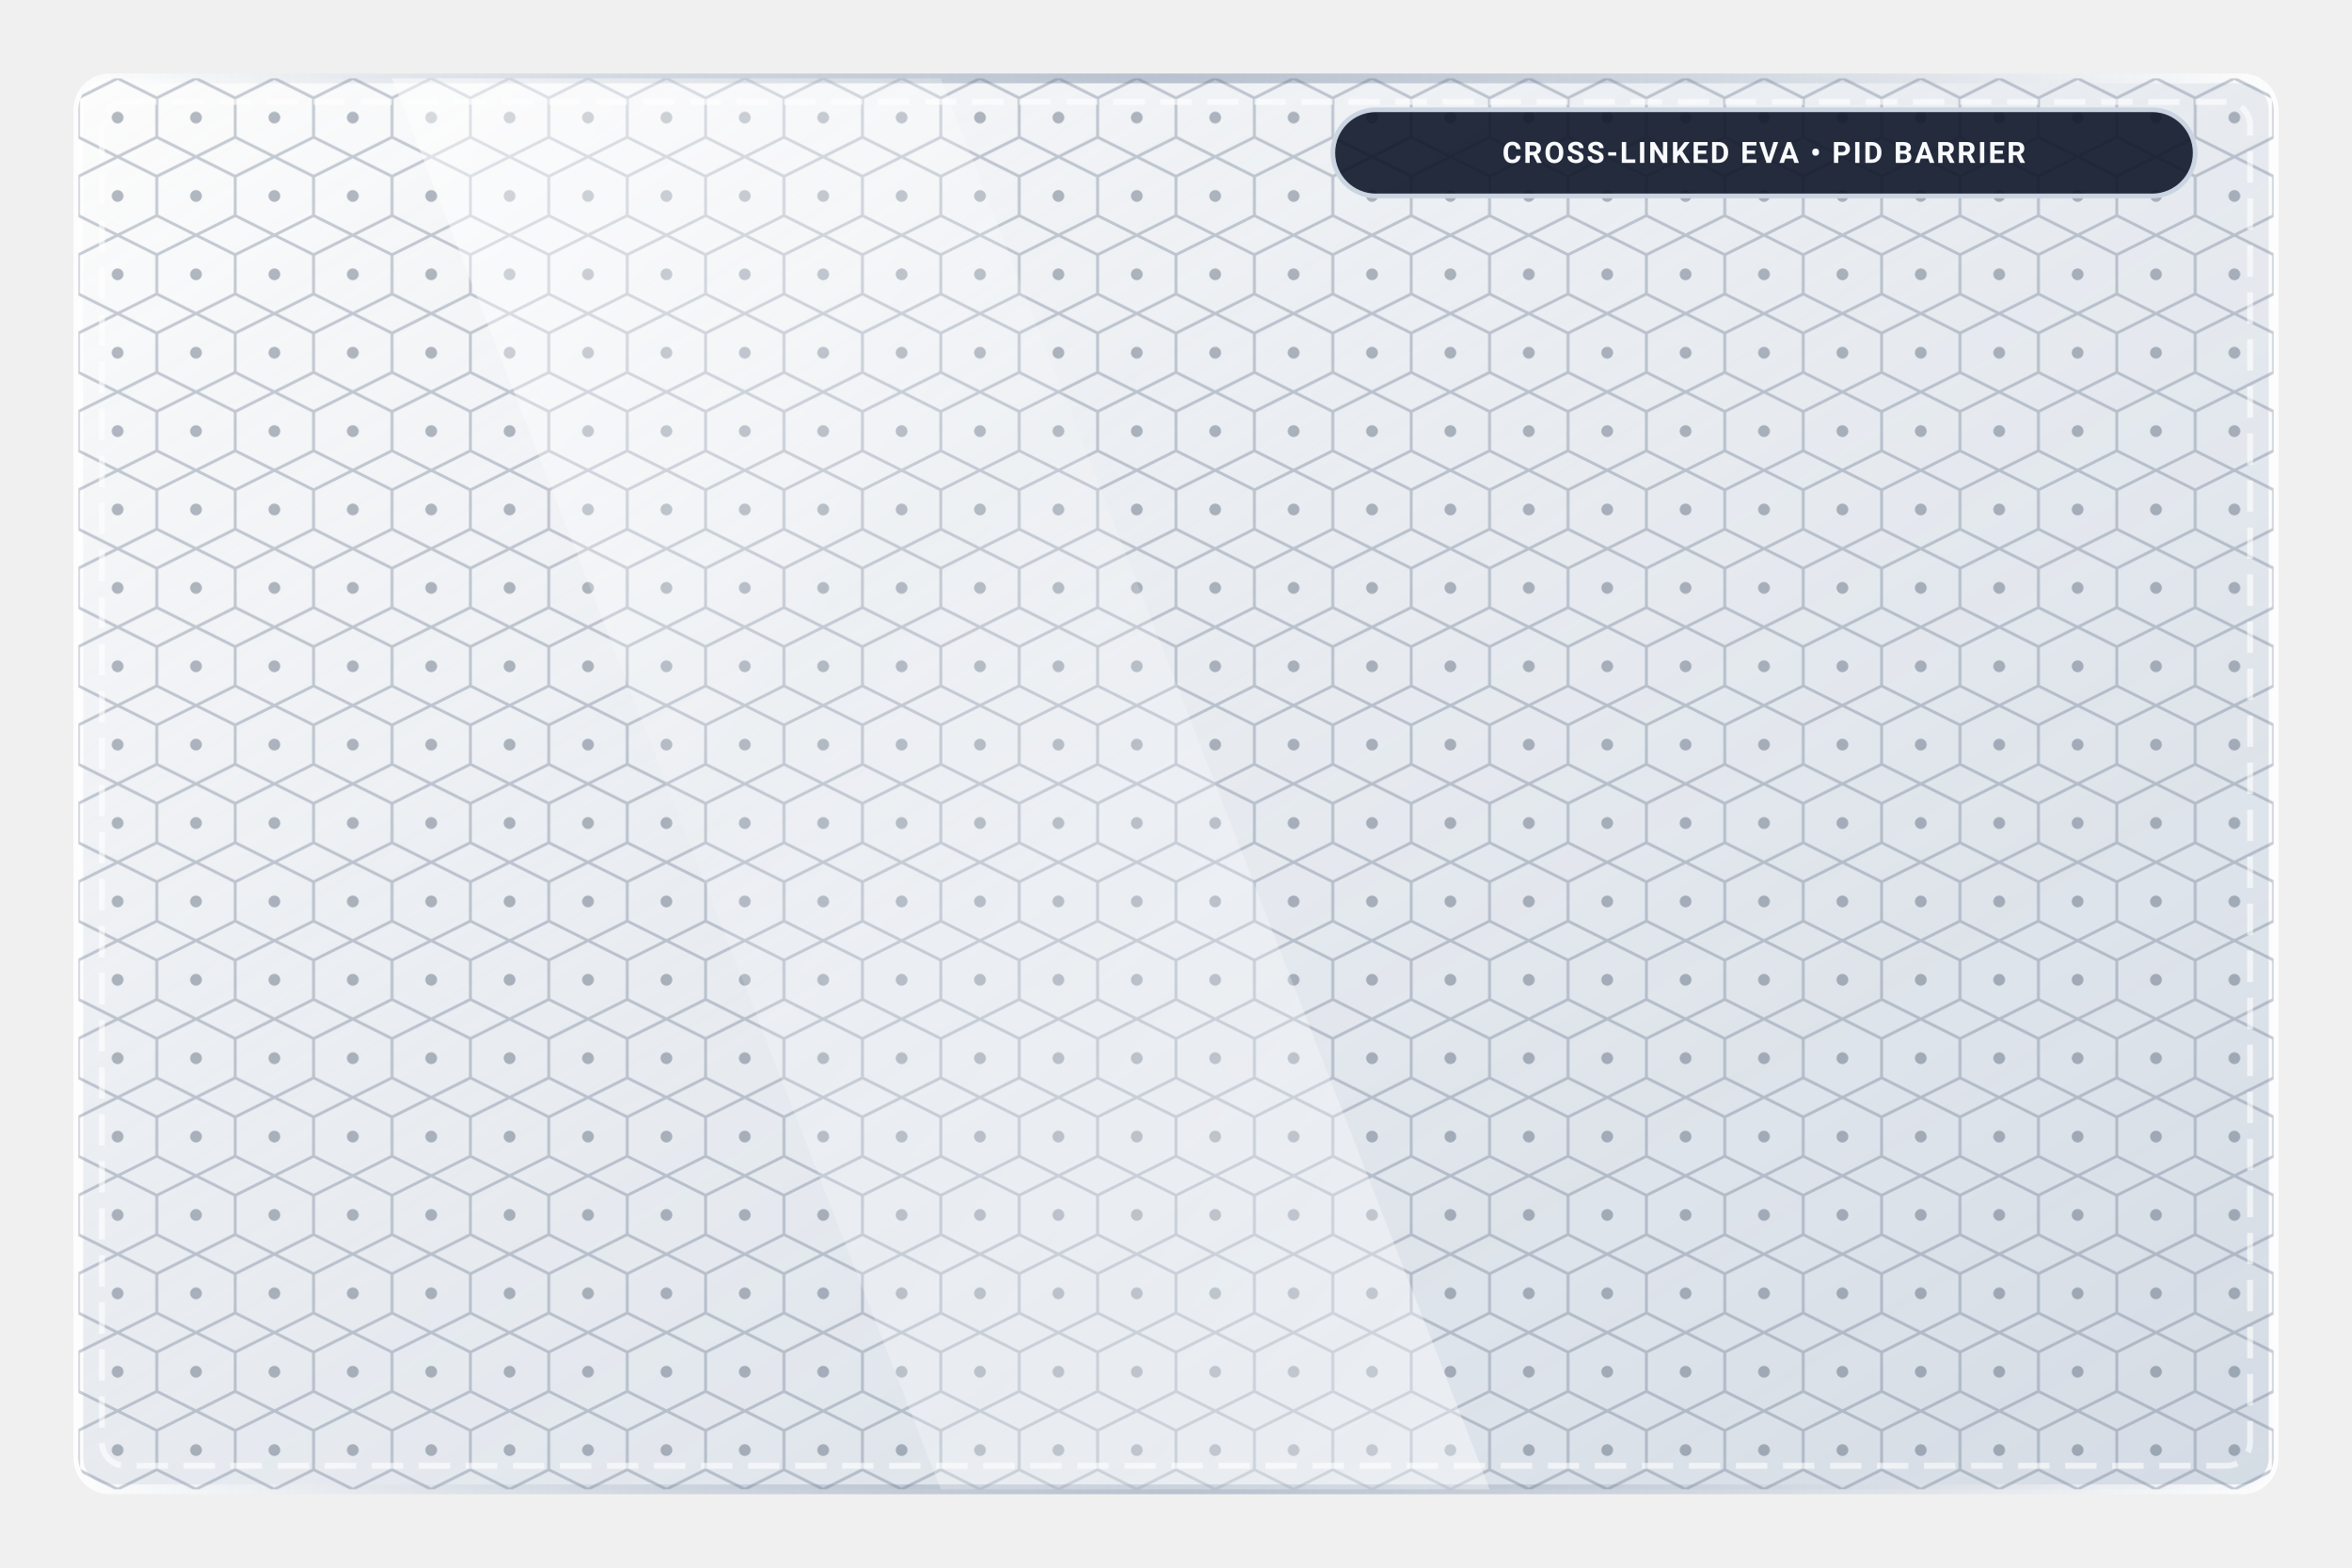
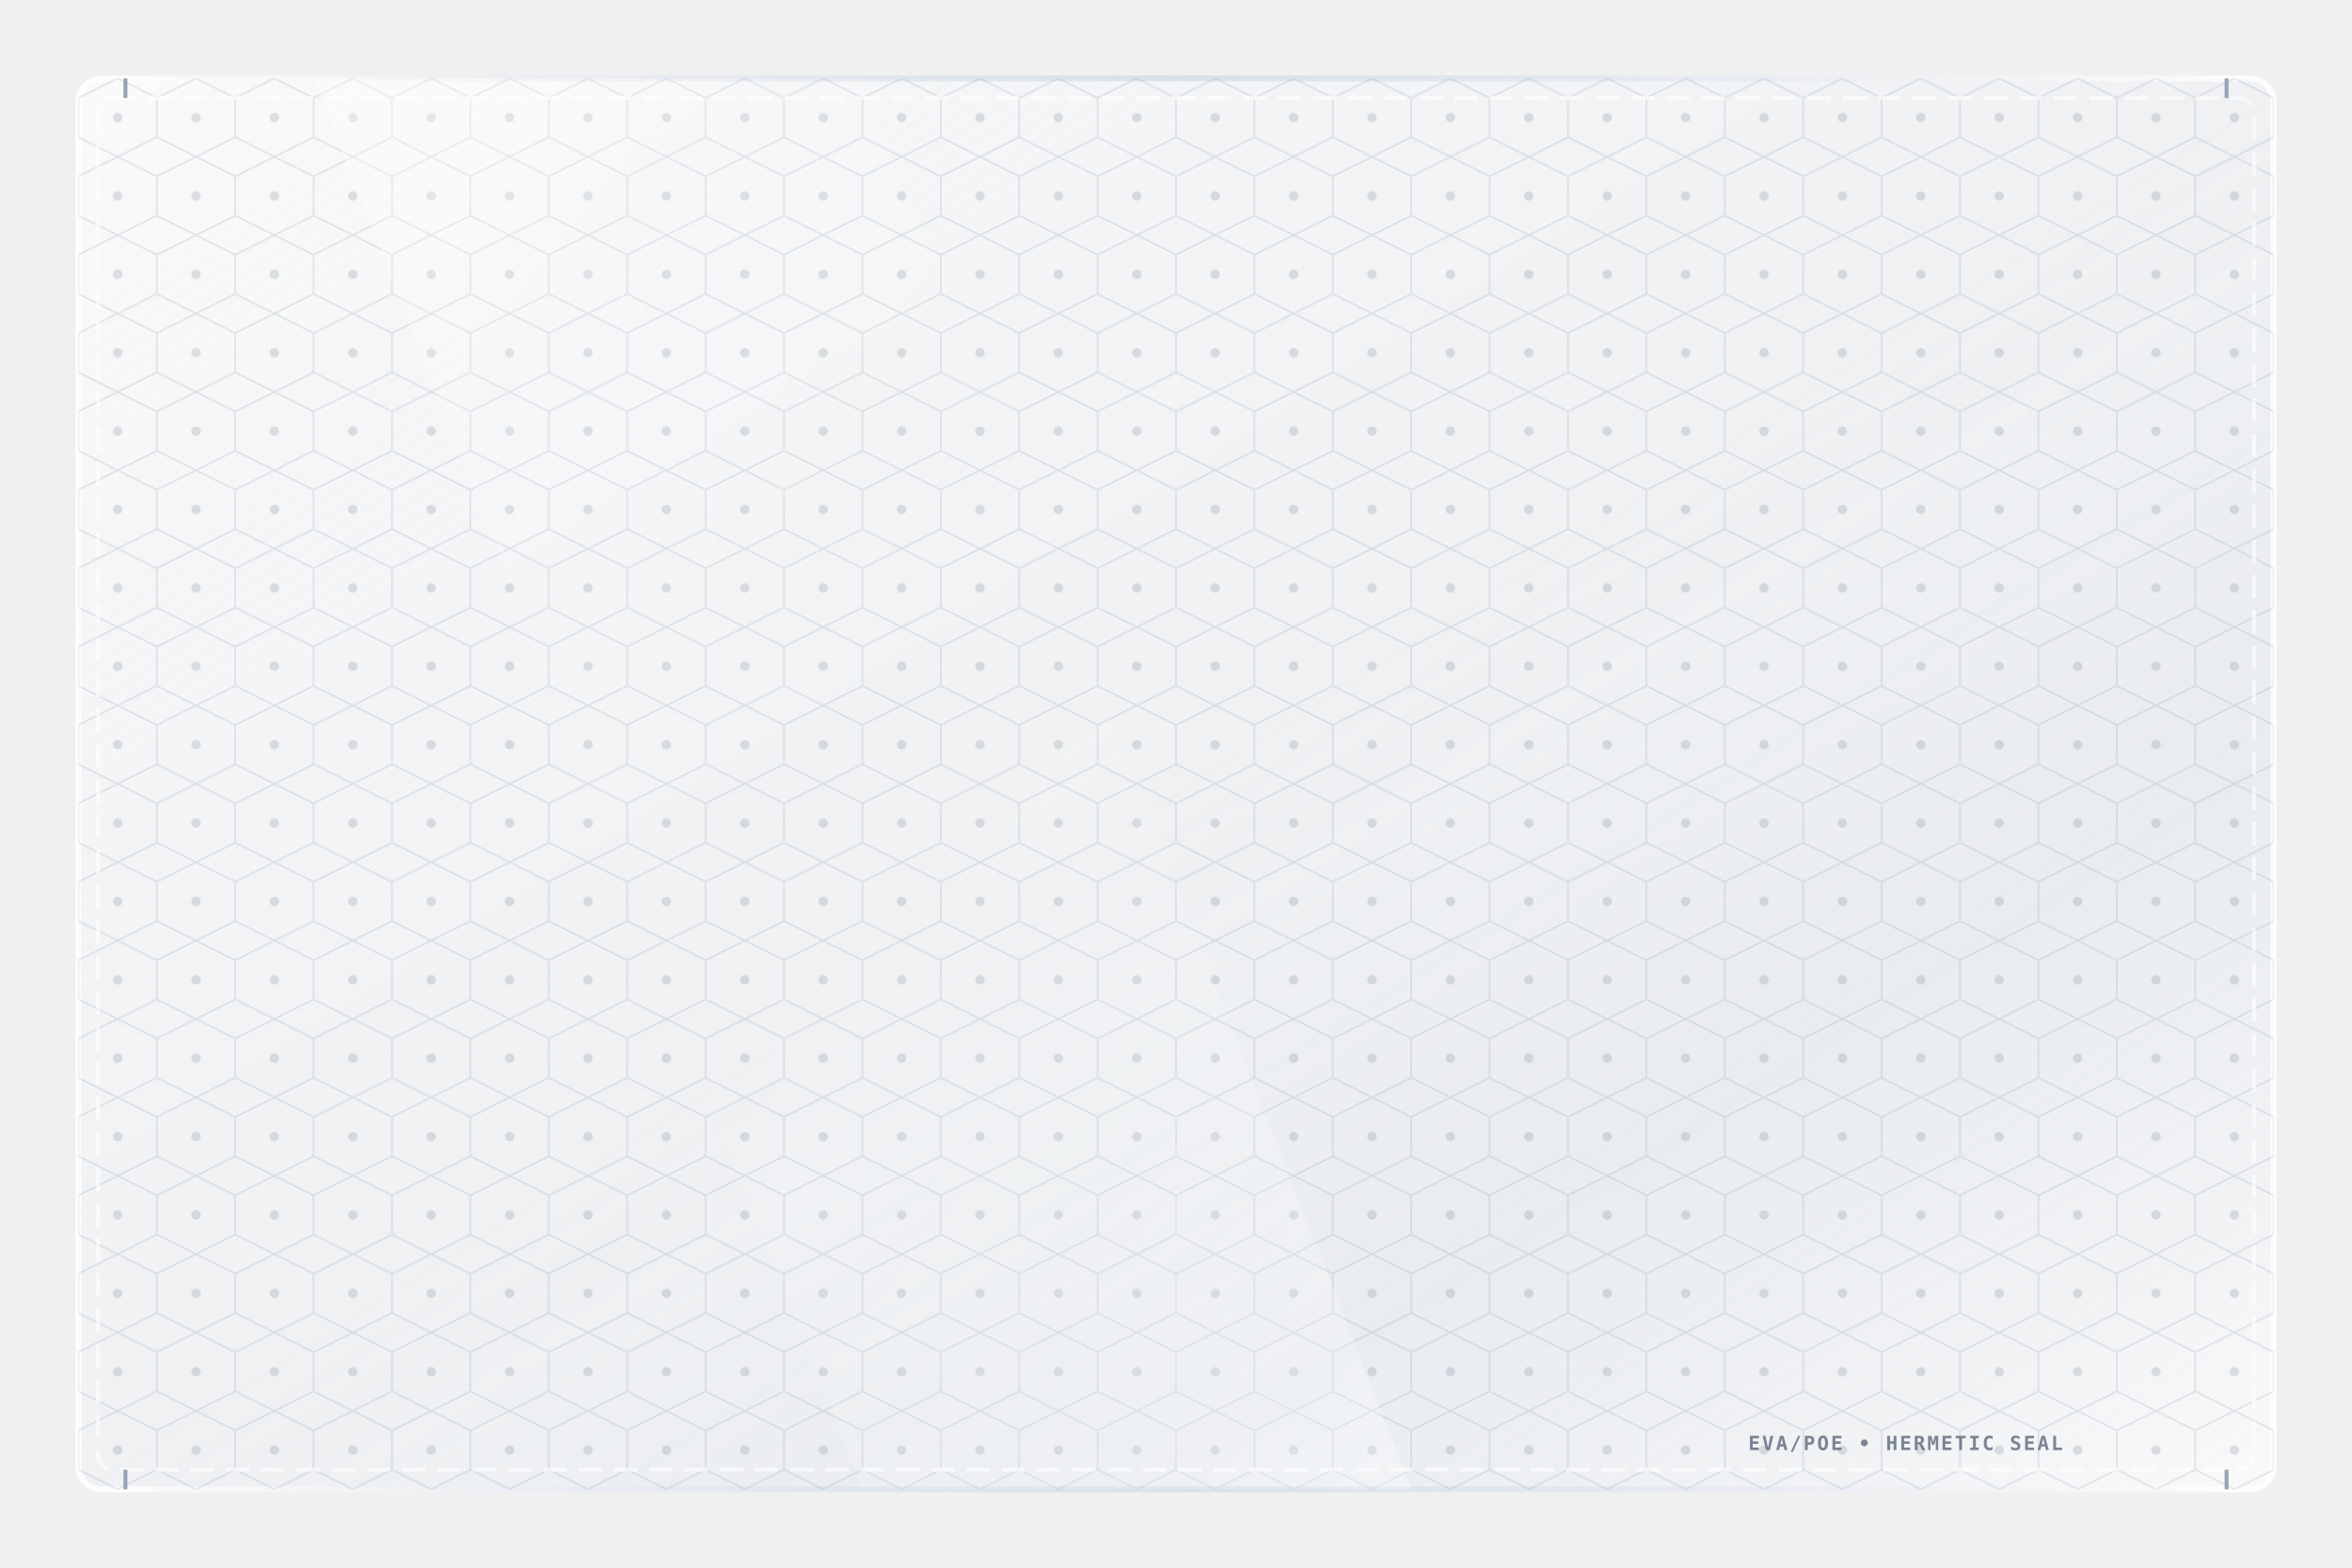
<svg xmlns="http://www.w3.org/2000/svg" viewBox="0 0 600 400" width="100%" height="100%" fill="none">
  <defs>
-     <linearGradient id="evaFrostedMilky" x1="0%" y1="0%" x2="100%" y2="100%">
-       <stop offset="0%" stop-color="#FFFFFF" stop-opacity="0.8" />
-       <stop offset="50%" stop-color="#E2E8F0" stop-opacity="0.65" />
-       <stop offset="100%" stop-color="#CBD5E1" stop-opacity="0.75" />
+     <linearGradient id="evaPolymer" x1="0%" y1="0%" x2="100%" y2="100%">
+       <stop offset="0%" stop-color="#FFFFFF" stop-opacity="0.65" />
+       <stop offset="45%" stop-color="#F1F5F9" stop-opacity="0.4" />
+       <stop offset="75%" stop-color="#E2E8F0" stop-opacity="0.5" />
+       <stop offset="100%" stop-color="#FFFFFF" stop-opacity="0.6" />
    </linearGradient>
-     <linearGradient id="evaSealEdge" x1="0%" y1="0%" x2="100%" y2="0%">
-       <stop offset="0%" stop-color="#FFFFFF" stop-opacity="0.9" />
-       <stop offset="50%" stop-color="#94A3B8" stop-opacity="0.6" />
-       <stop offset="100%" stop-color="#FFFFFF" stop-opacity="0.9" />
+     <linearGradient id="evaThermalEdge" x1="0%" y1="0%" x2="100%" y2="0%">
+       <stop offset="0%" stop-color="#FFFFFF" stop-opacity="0.85" />
+       <stop offset="50%" stop-color="#CBD5E1" stop-opacity="0.6" />
+       <stop offset="100%" stop-color="#FFFFFF" stop-opacity="0.85" />
    </linearGradient>
-     <pattern id="evaHoneycomb" width="20" height="20" patternUnits="userSpaceOnUse">
-       <path d="M10 0 L20 5 L20 15 L10 20 L0 15 L0 5 Z" fill="none" stroke="#64748B" stroke-width="0.75" stroke-opacity="0.35" />
-       <circle cx="10" cy="10" r="1.5" fill="#475569" fill-opacity="0.4" />
+     <pattern id="evaCrosslinkPattern" width="20" height="20" patternUnits="userSpaceOnUse">
+       <path d="M 10 0 L 20 5 L 20 15 L 10 20 L 0 15 L 0 5 Z" fill="none" stroke="#94A3B8" stroke-width="0.4" stroke-opacity="0.25" />
+       <circle cx="10" cy="10" r="1.2" fill="#64748B" fill-opacity="0.2" />
    </pattern>
    <linearGradient id="evaSheenSweep" x1="0%" y1="0%" x2="100%" y2="100%">
-       <stop offset="0%" stop-color="#FFFFFF" stop-opacity="0.5" />
-       <stop offset="40%" stop-color="#FFFFFF" stop-opacity="0.1" />
-       <stop offset="100%" stop-color="#FFFFFF" stop-opacity="0.4" />
+       <stop offset="0%" stop-color="#FFFFFF" stop-opacity="0.35" />
+       <stop offset="25%" stop-color="#FFFFFF" stop-opacity="0.08" />
+       <stop offset="50%" stop-color="#FFFFFF" stop-opacity="0" />
+       <stop offset="75%" stop-color="#FFFFFF" stop-opacity="0.12" />
+       <stop offset="100%" stop-color="#FFFFFF" stop-opacity="0.3" />
    </linearGradient>
  </defs>
-   <rect x="20" y="20" width="560" height="360" rx="8" fill="url(#evaFrostedMilky)" stroke="url(#evaSealEdge)" stroke-width="2.5" />
-   <rect x="20" y="20" width="560" height="360" rx="8" fill="url(#evaHoneycomb)" />
-   <polygon points="100,20 240,20 380,380 240,380" fill="url(#evaSheenSweep)" />
-   <rect x="26" y="26" width="548" height="348" rx="6" fill="none" stroke="#FFFFFF" stroke-width="1.5" stroke-dasharray="8, 4" opacity="0.6" />
-   <g transform="translate(340, 28)">
-     <rect width="220" height="22" rx="11" fill="rgba(15, 23, 42, 0.9)" stroke="#CBD5E1" stroke-width="1.2" />
-     <text x="110" y="11" font-family="-apple-system, BlinkMacSystemFont, 'Segoe UI', Roboto, sans-serif" font-size="7.5" font-weight="700" fill="#F8FAFC" text-anchor="middle" dominant-baseline="central" letter-spacing="0.5">CROSS-LINKED EVA • PID BARRIER</text>
+   <rect x="20" y="20" width="560" height="360" rx="6" fill="url(#evaPolymer)" stroke="url(#evaThermalEdge)" stroke-width="1.5" />
+   <rect x="20" y="20" width="560" height="360" rx="6" fill="url(#evaCrosslinkPattern)" />
+   <path d="M 80 20 L 220 20 L 360 380 L 220 380 Z" fill="url(#evaSheenSweep)" />
+   <rect x="25" y="25" width="550" height="350" rx="4" fill="none" stroke="#FFFFFF" stroke-width="1" stroke-dasharray="6, 3" opacity="0.6" />
+   <path d="M 32 20 L 32 25 M 568 20 L 568 25 M 32 375 L 32 380 M 568 375 L 568 380" stroke="#94A3B8" stroke-width="1" />
+   <g transform="translate(446, 362)" opacity="0.7">
+     <text x="0" y="8" font-family="'JetBrains Mono', 'SF Mono', Consolas, monospace" font-size="5" font-weight="600" fill="#475569" letter-spacing="0.5">EVA/POE • HERMETIC SEAL</text>
  </g>
</svg>
